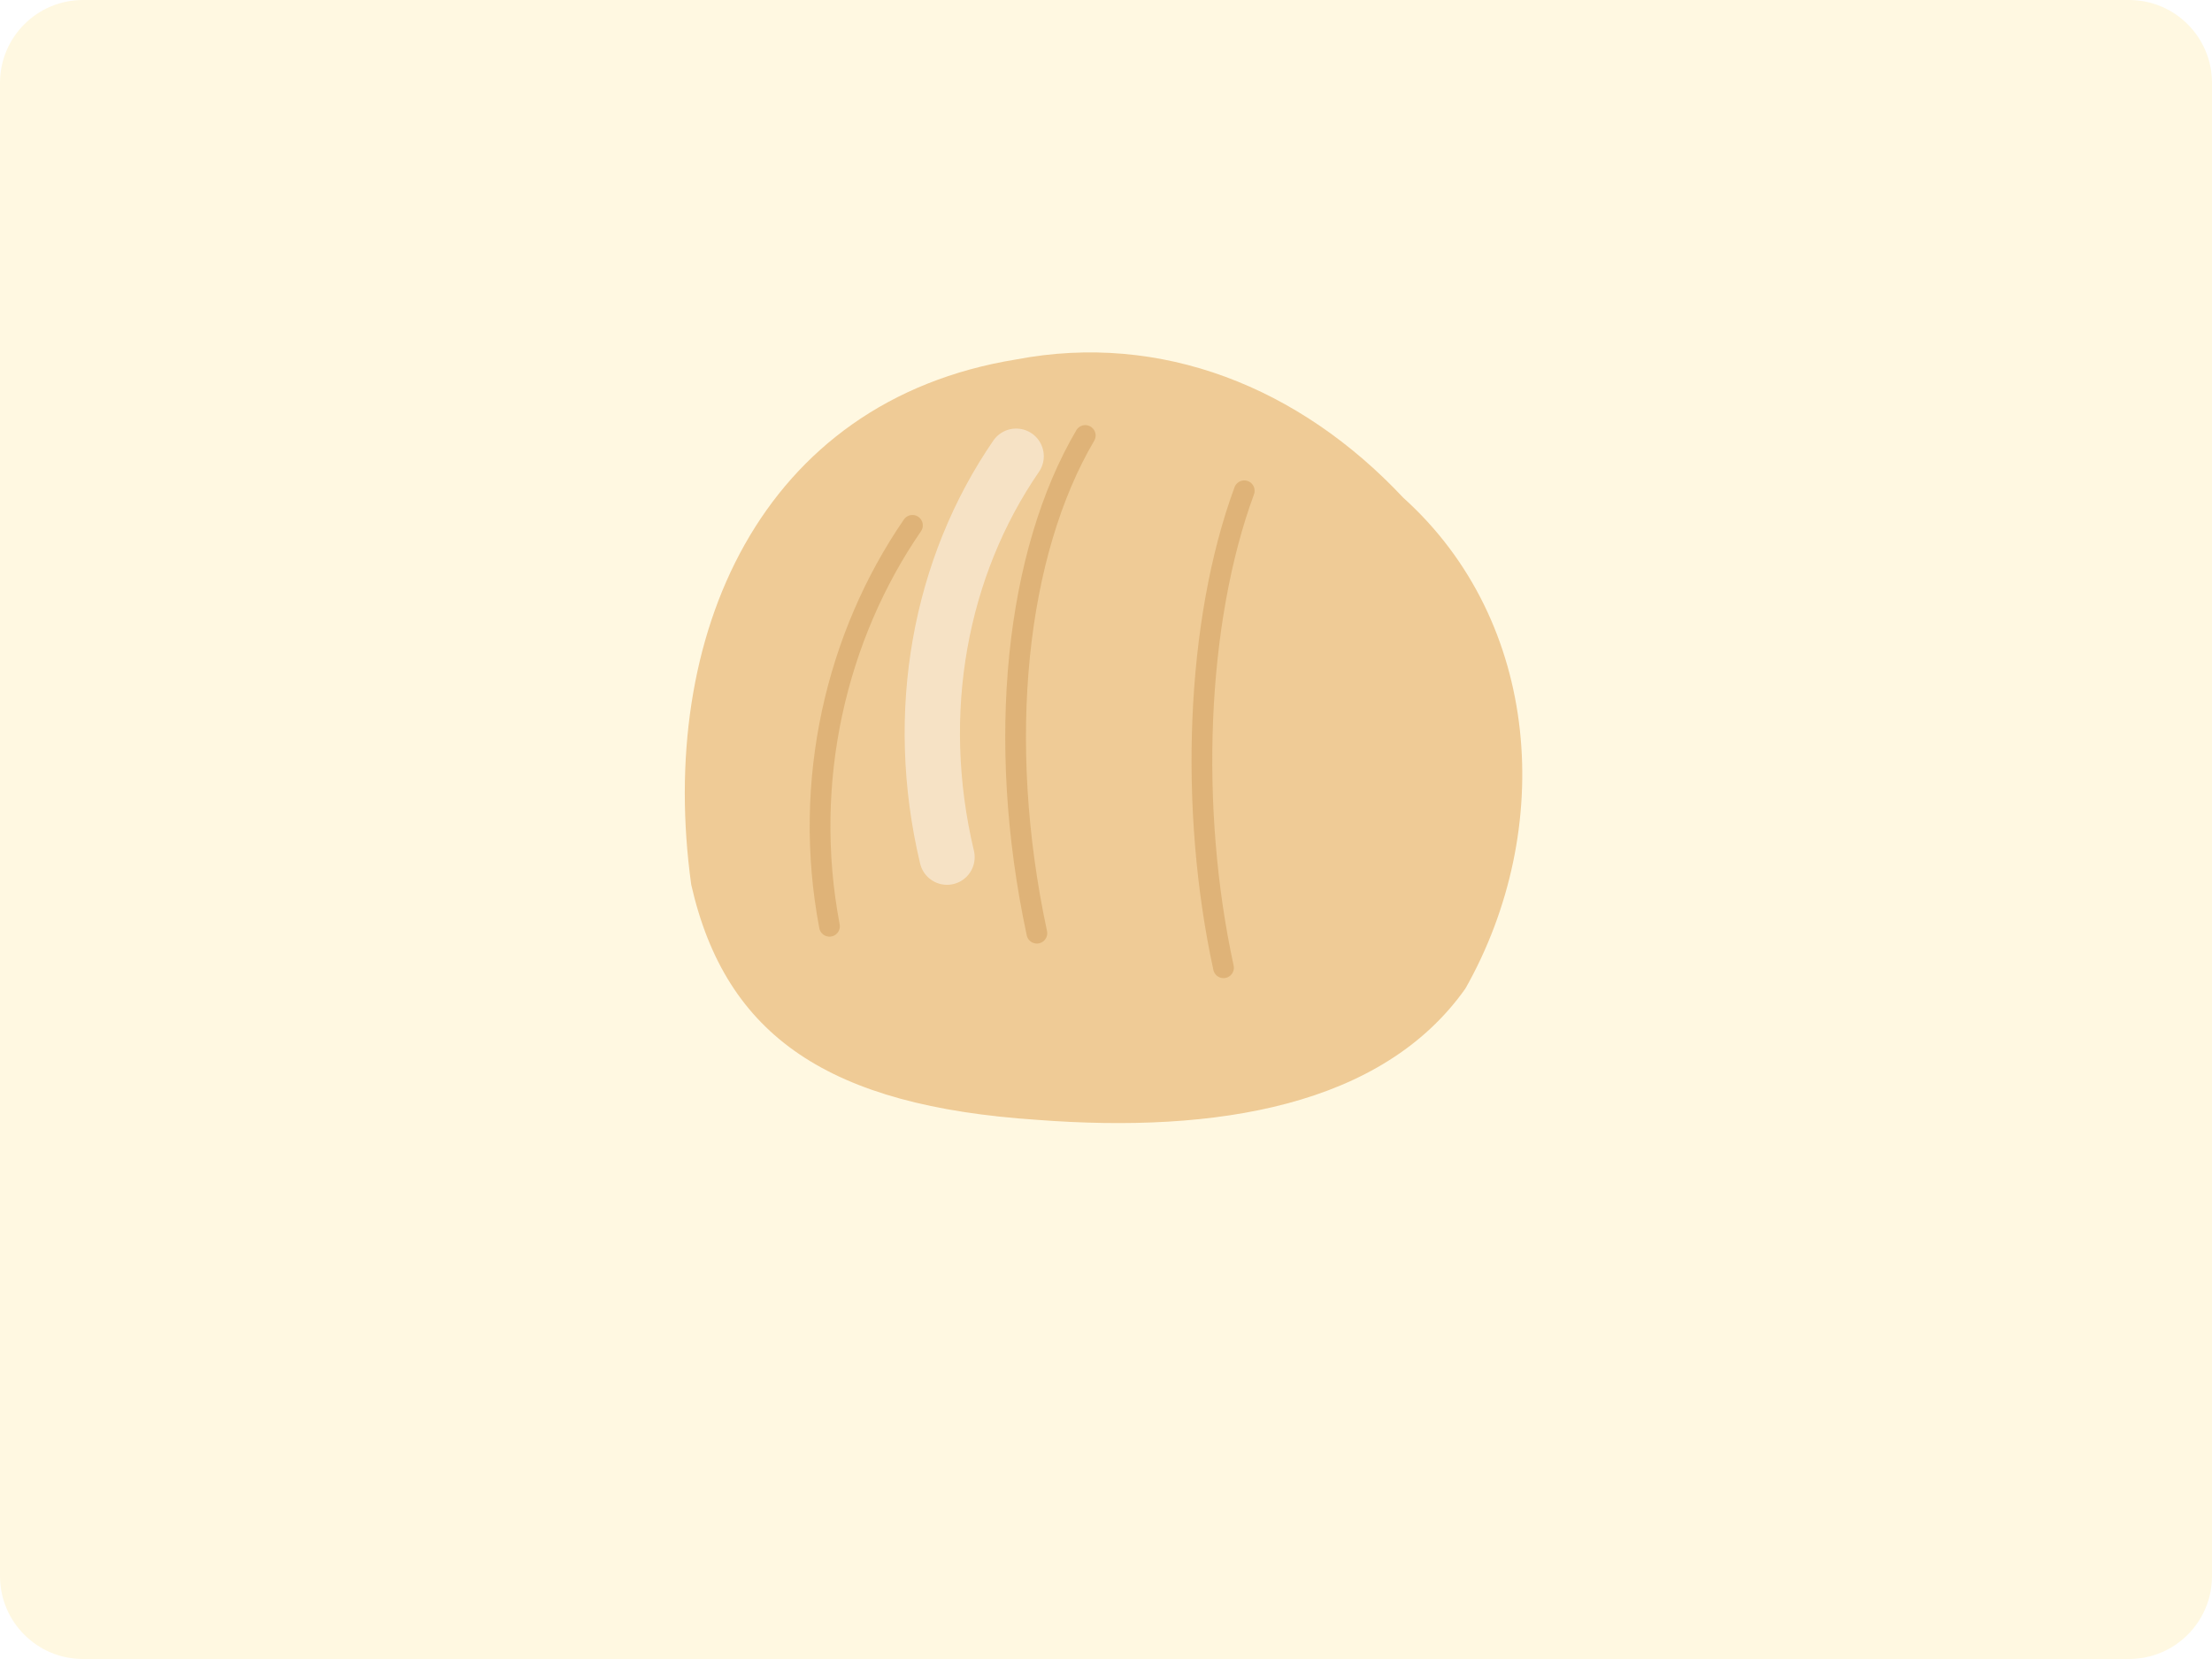
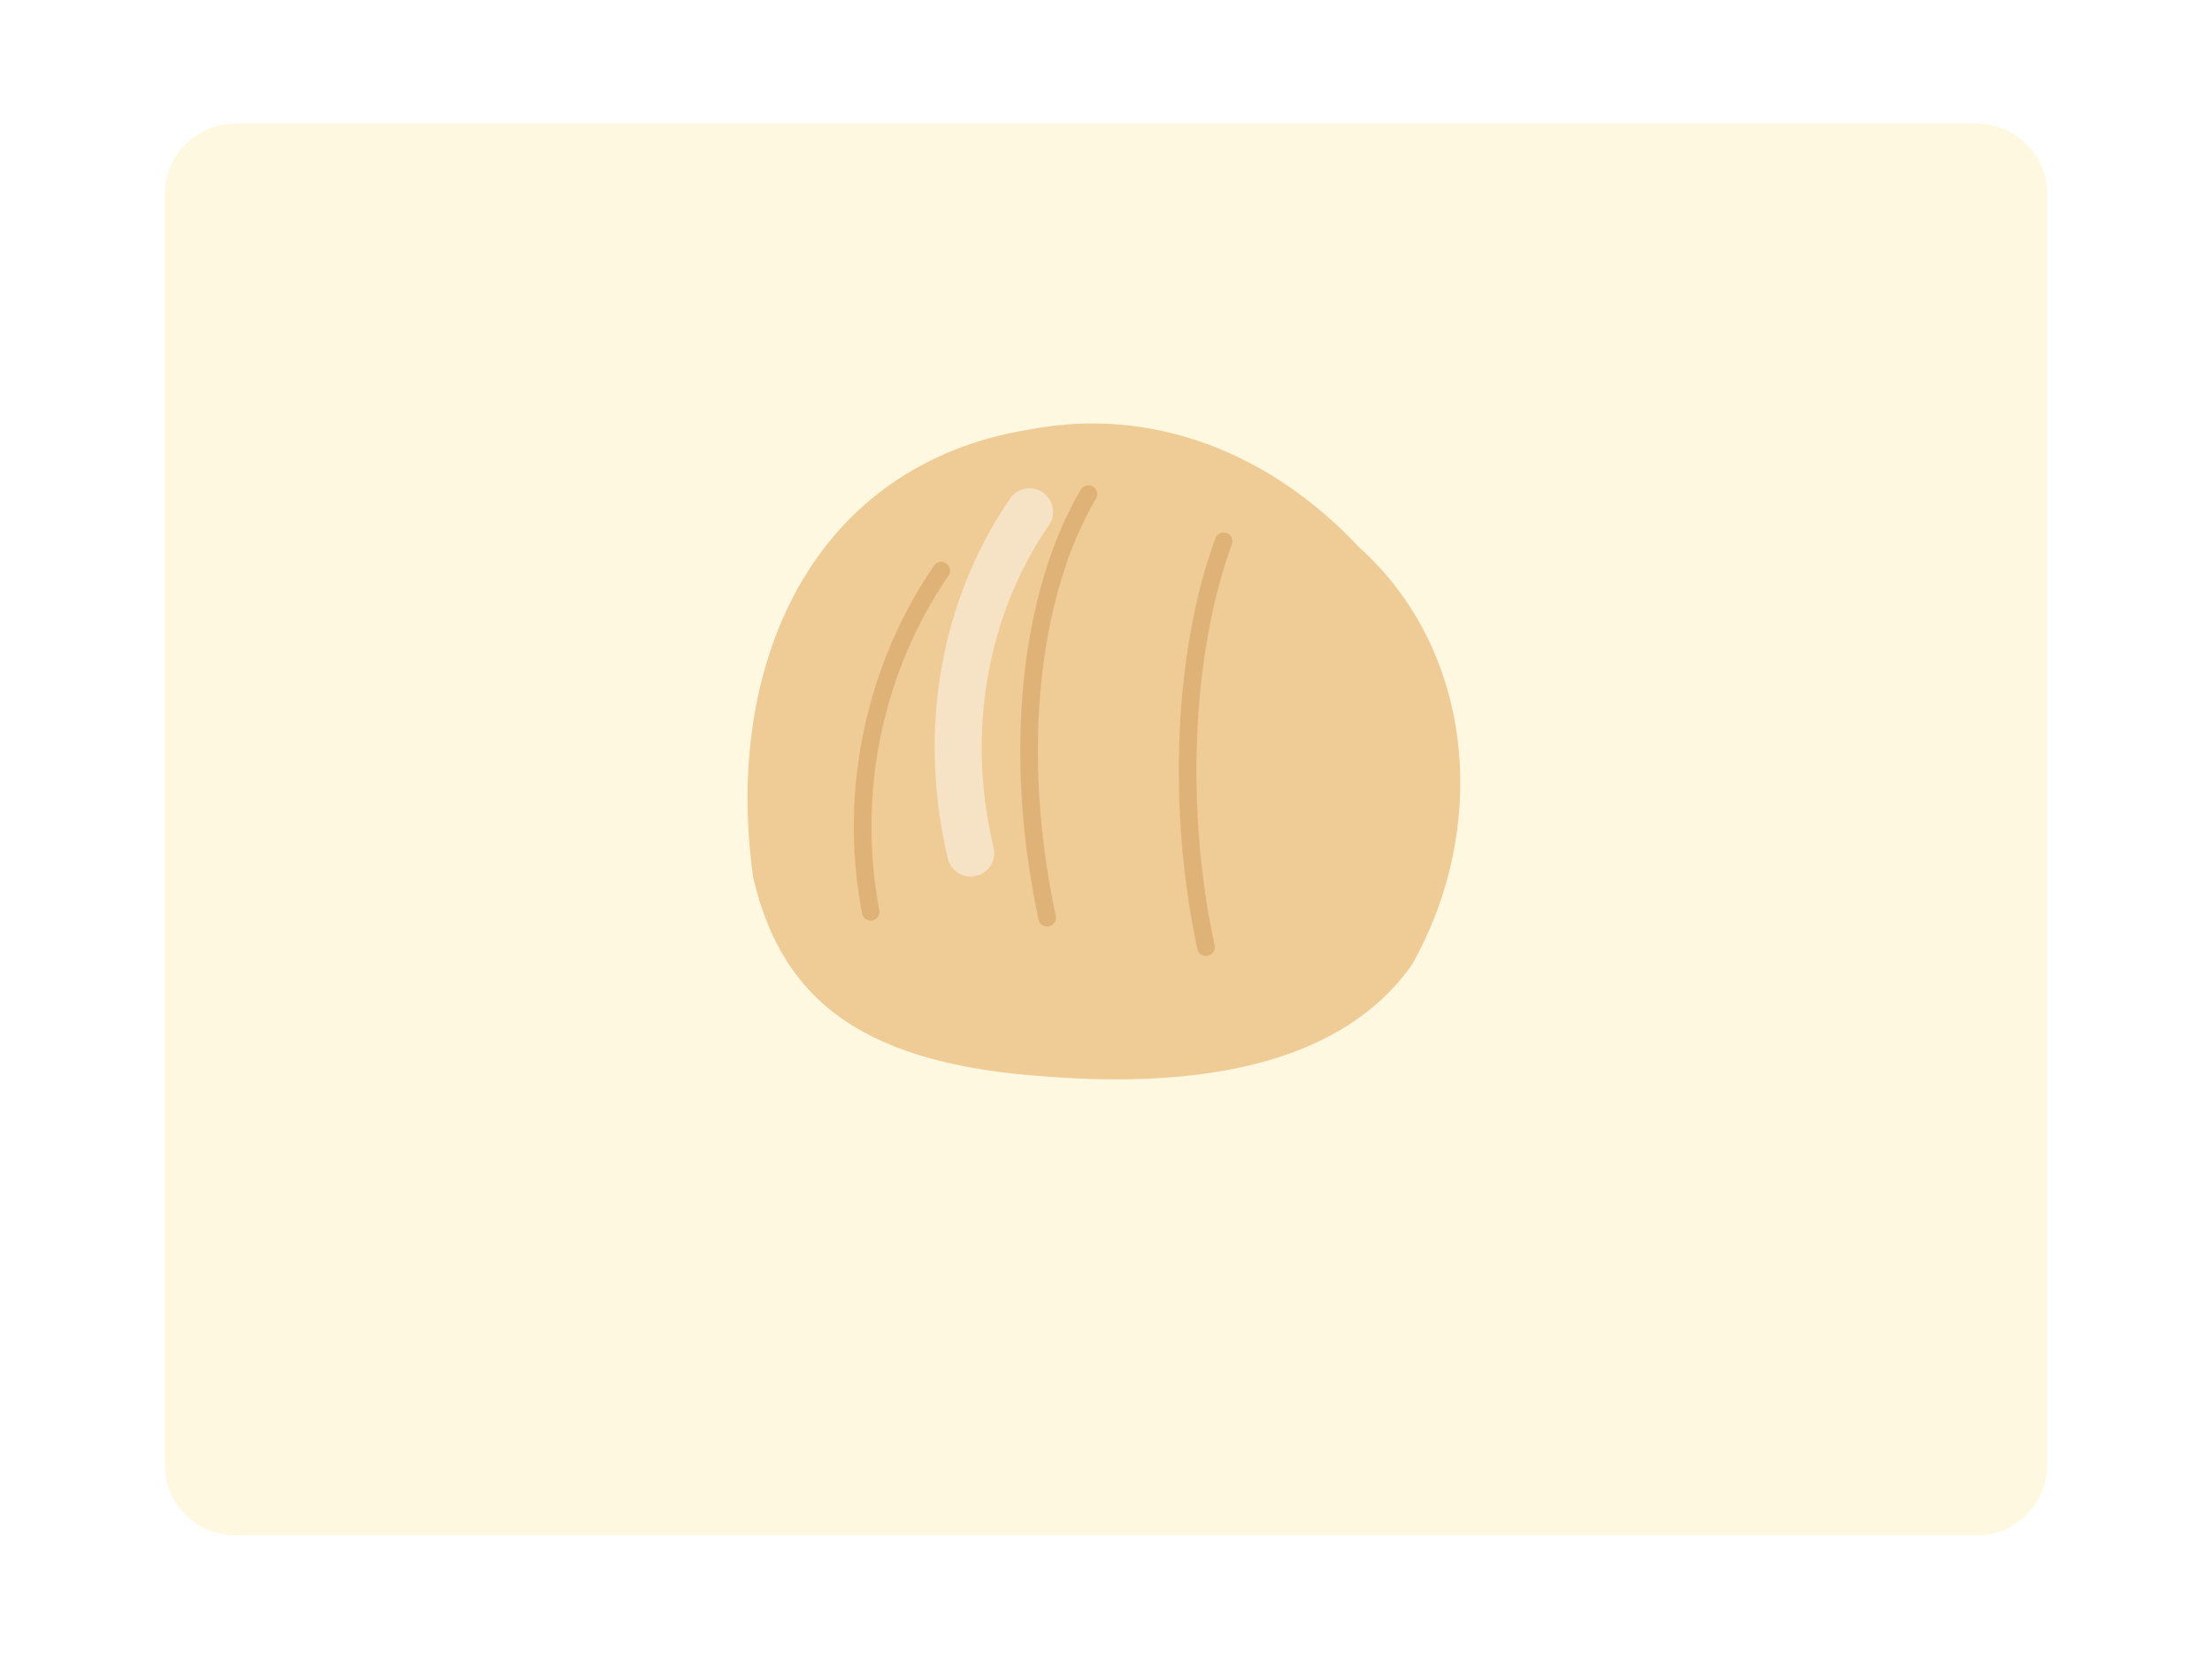
- <svg xmlns="http://www.w3.org/2000/svg" width="320" height="240" viewBox="0 0 320 240">
+ <svg xmlns="http://www.w3.org/2000/svg" width="320" height="240" viewBox="-28 -20 376 280">
  <rect width="320" height="240" fill="#fff8e1" rx="12" />
  <path d="M100 128 C95 92 110 58 147 52 C168 48 188 56 203 72 C223 90 225 120 212 143 C200 160 176 164 150 162 C120 160 105 150 100 128 Z" fill="#efcb96" />
  <path d="M132 76 C121 92 116 113 120 134" stroke="#d4a464" stroke-width="3" fill="none" stroke-linecap="round" opacity="0.6" />
  <path d="M157 63 C147 80 144 107 150 135" stroke="#d4a464" stroke-width="3" fill="none" stroke-linecap="round" opacity="0.6" />
  <path d="M180 71 C173 90 172 117 177 140" stroke="#d4a464" stroke-width="3" fill="none" stroke-linecap="round" opacity="0.6" />
  <path d="M147 66 C136 82 132 103 137 124" stroke="rgba(255,255,255,0.45)" stroke-width="8" fill="none" stroke-linecap="round" />
</svg>
